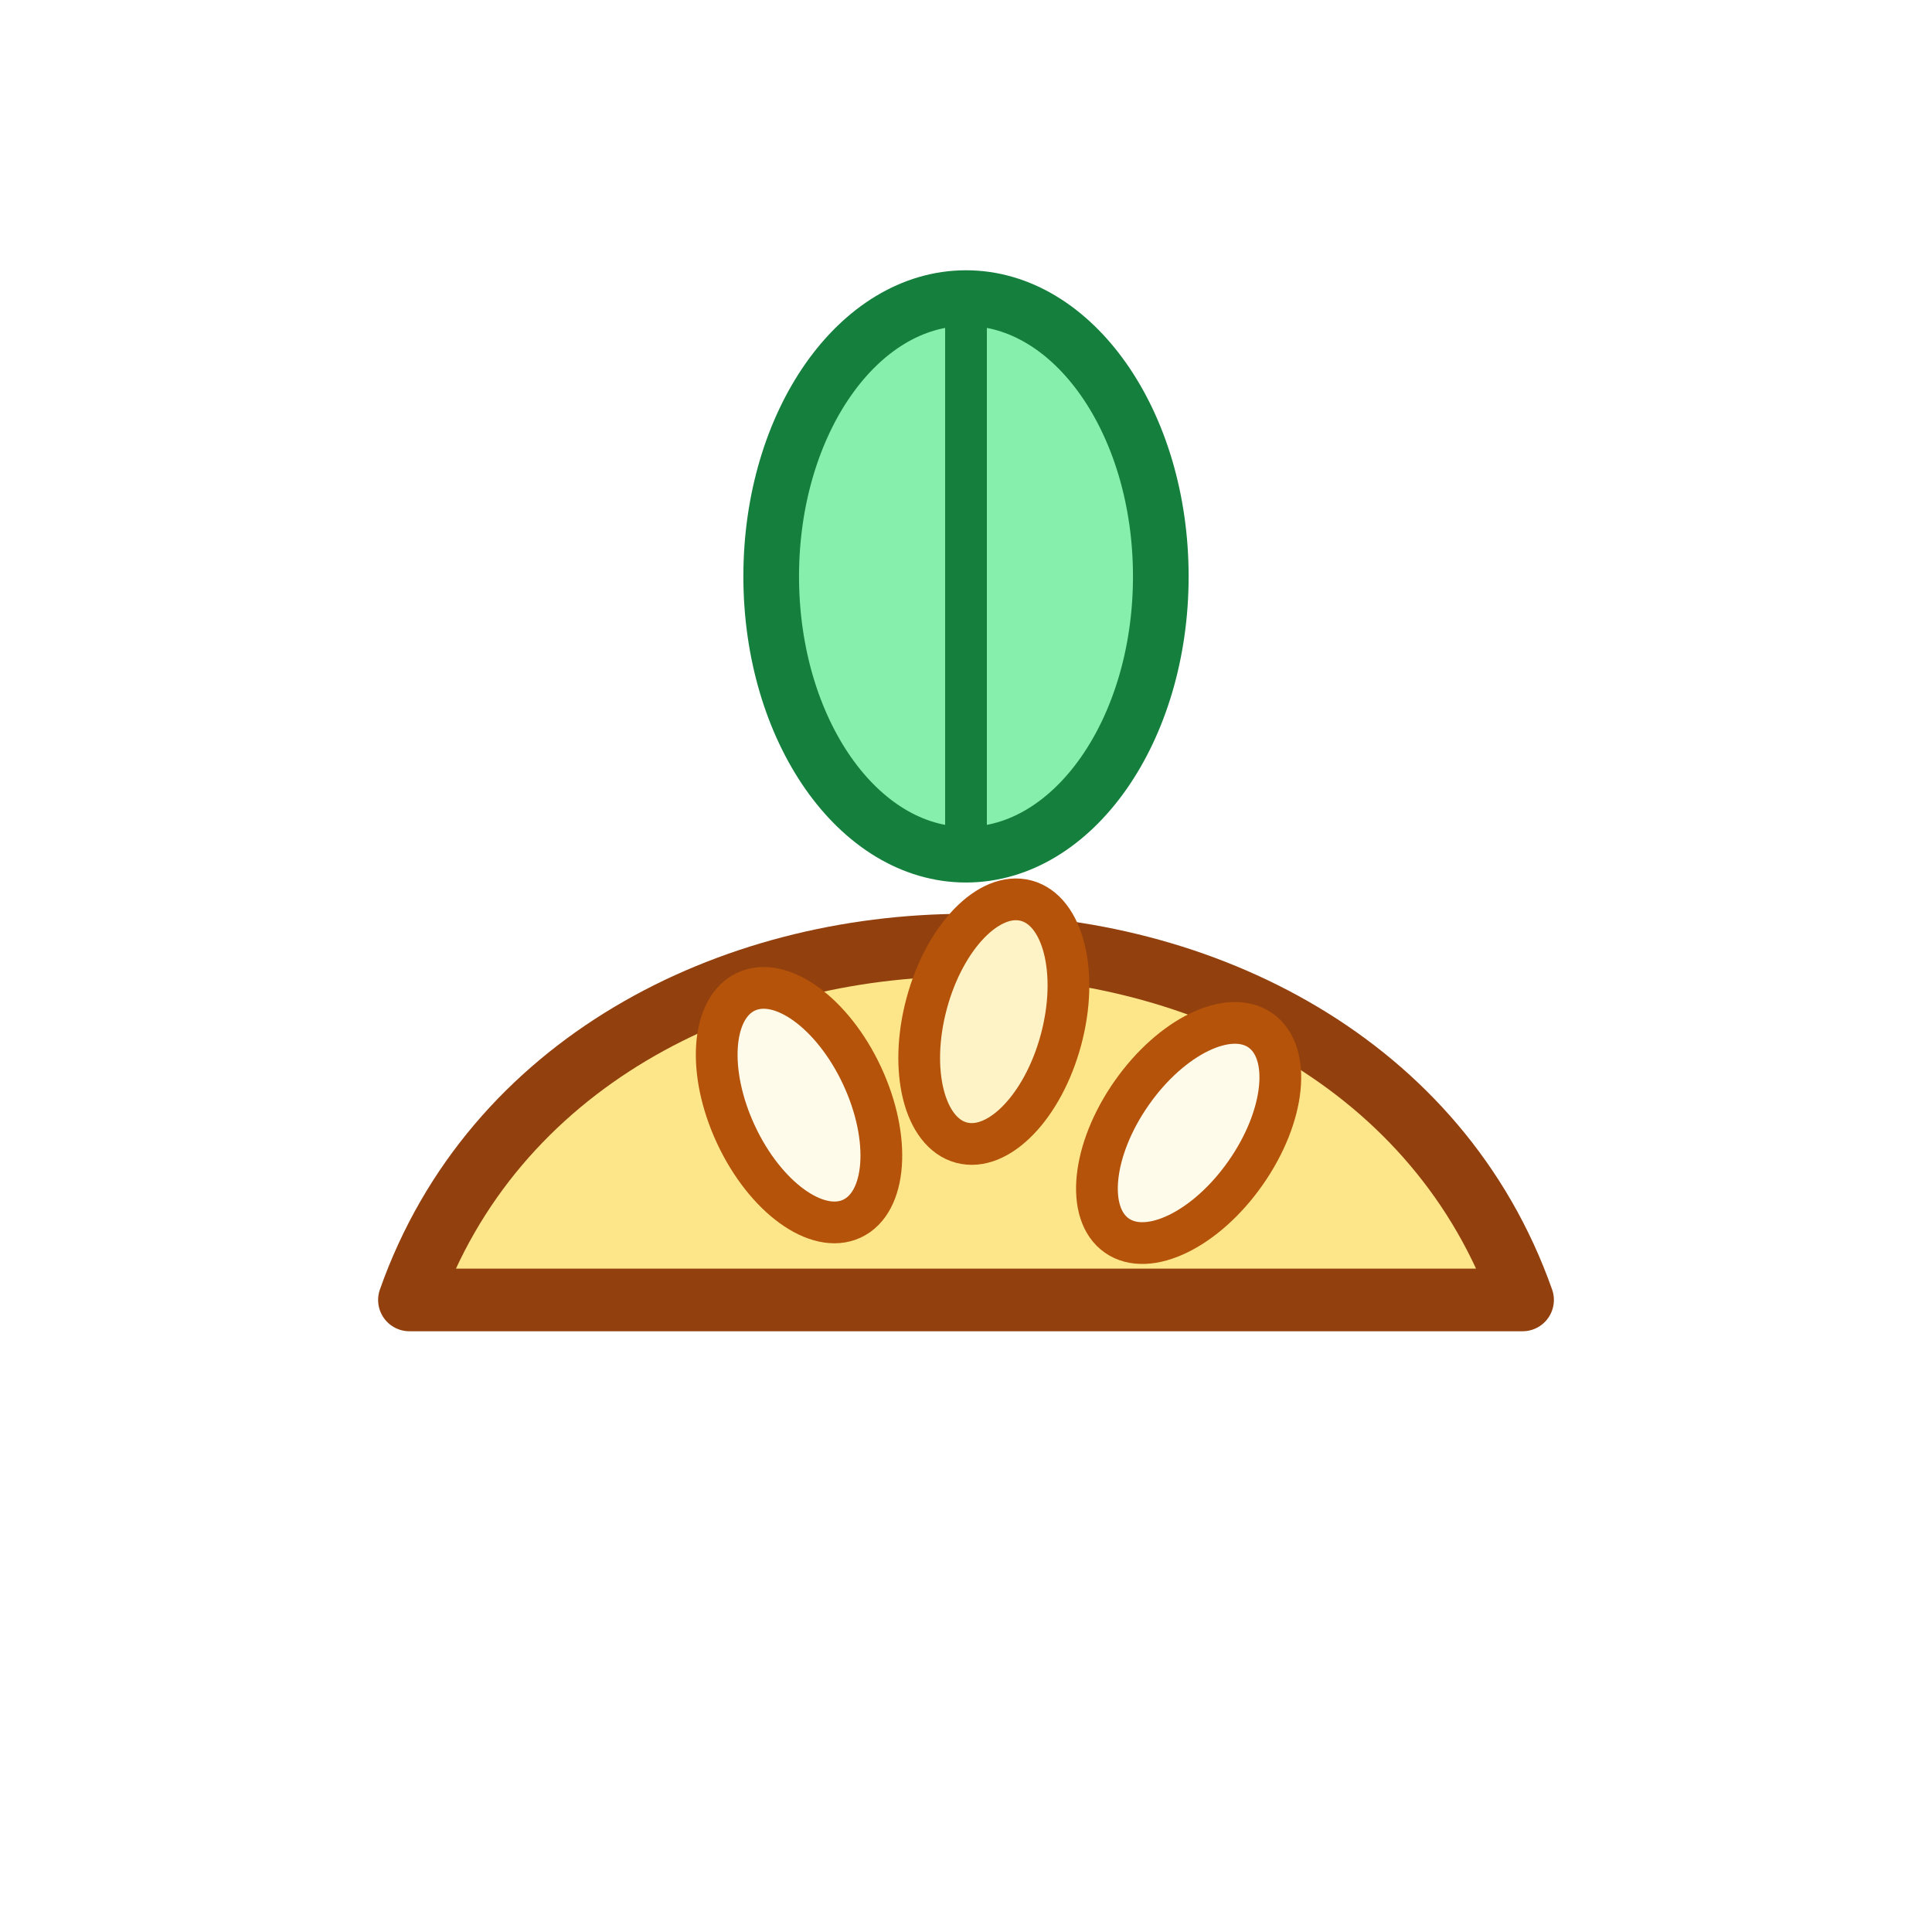
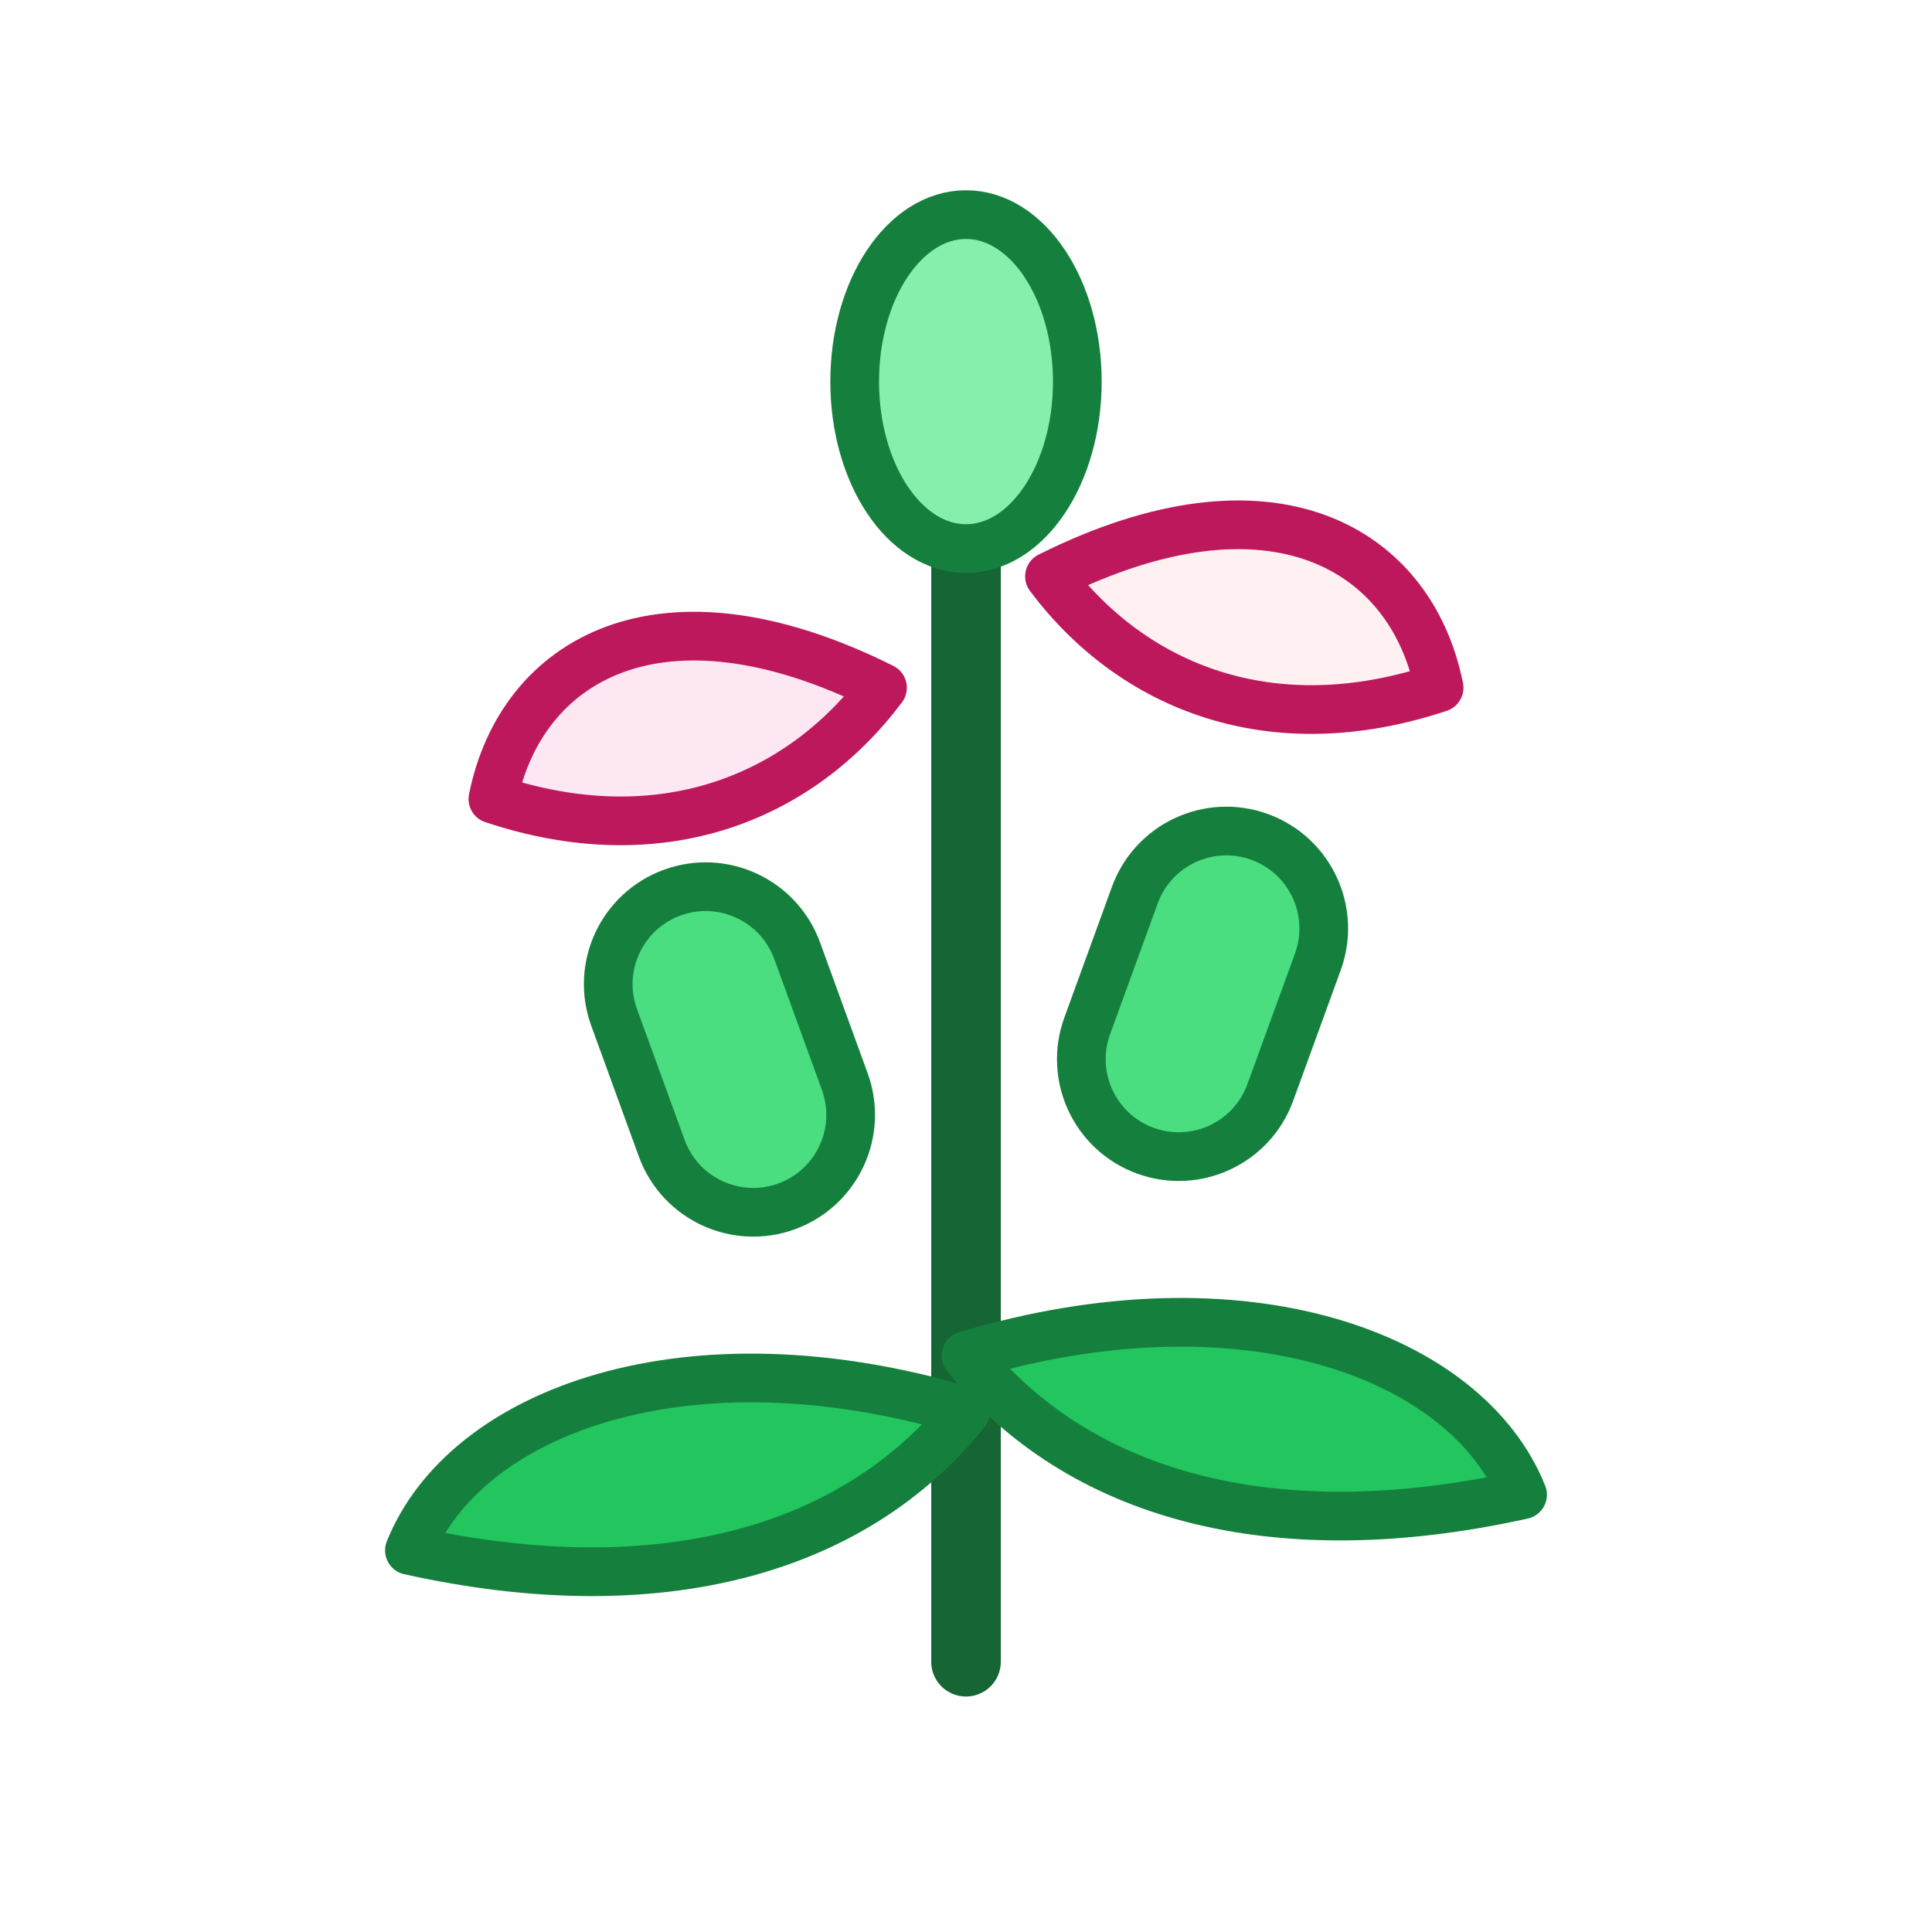
<svg xmlns="http://www.w3.org/2000/svg" viewBox="0 0 128 128" width="128" height="128">
  <g data-normalized="1" transform="translate(5, 5) scale(0.921875)" stroke-linecap="round" stroke-linejoin="round">
-     <path d="M24 88 C36 54 92 54 104 88 Z" fill="#FDE68A" stroke="#92400E" stroke-width="4.5" />
-     <ellipse cx="52" cy="74" rx="5" ry="9" transform="rotate(-25 52 74)" fill="#FFFBEB" stroke="#B45309" stroke-width="3" />
-     <ellipse cx="66" cy="68" rx="5" ry="9" transform="rotate(15 66 68)" fill="#FEF3C7" stroke="#B45309" stroke-width="3" />
-     <ellipse cx="80" cy="76" rx="5" ry="9" transform="rotate(35 80 76)" fill="#FFFBEB" stroke="#B45309" stroke-width="3" />
-     <ellipse cx="64" cy="36" rx="14" ry="20" fill="#86EFAC" stroke="#15803D" stroke-width="4" />
-     <line x1="64" y1="18" x2="64" y2="54" stroke="#15803D" stroke-width="3" />
+     <path d="M64 114 L64 20" stroke="#166534" stroke-width="5" />
+     <path d="M64 96 C44 90 28 96 24 106 C42 110 56 106 64 96 Z" fill="#22C55E" stroke="#15803D" stroke-width="3.5" />
+     <path d="M64 92 C84 86 100 92 104 102 C86 106 72 102 64 92 Z" fill="#22C55E" stroke="#15803D" stroke-width="3.5" />
+     <rect x="40" y="58" width="14" height="24" rx="7" transform="rotate(-20 47 70)" fill="#4ADE80" stroke="#15803D" stroke-width="3.5" />
+     <rect x="74" y="54" width="14" height="24" rx="7" transform="rotate(20 81 66)" fill="#4ADE80" stroke="#15803D" stroke-width="3.5" />
+     <path d="M58 44 C42 36 32 42 30 52 C42 56 52 52 58 44 Z" fill="#FCE7F3" stroke="#BE185D" stroke-width="3.5" />
+     <path d="M70 36 C86 28 96 34 98 44 C86 48 76 44 70 36 Z" fill="#FFF1F2" stroke="#BE185D" stroke-width="3.5" />
+     <ellipse cx="64" cy="22" rx="8" ry="12" fill="#86EFAC" stroke="#15803D" stroke-width="3.5" />
  </g>
</svg>
